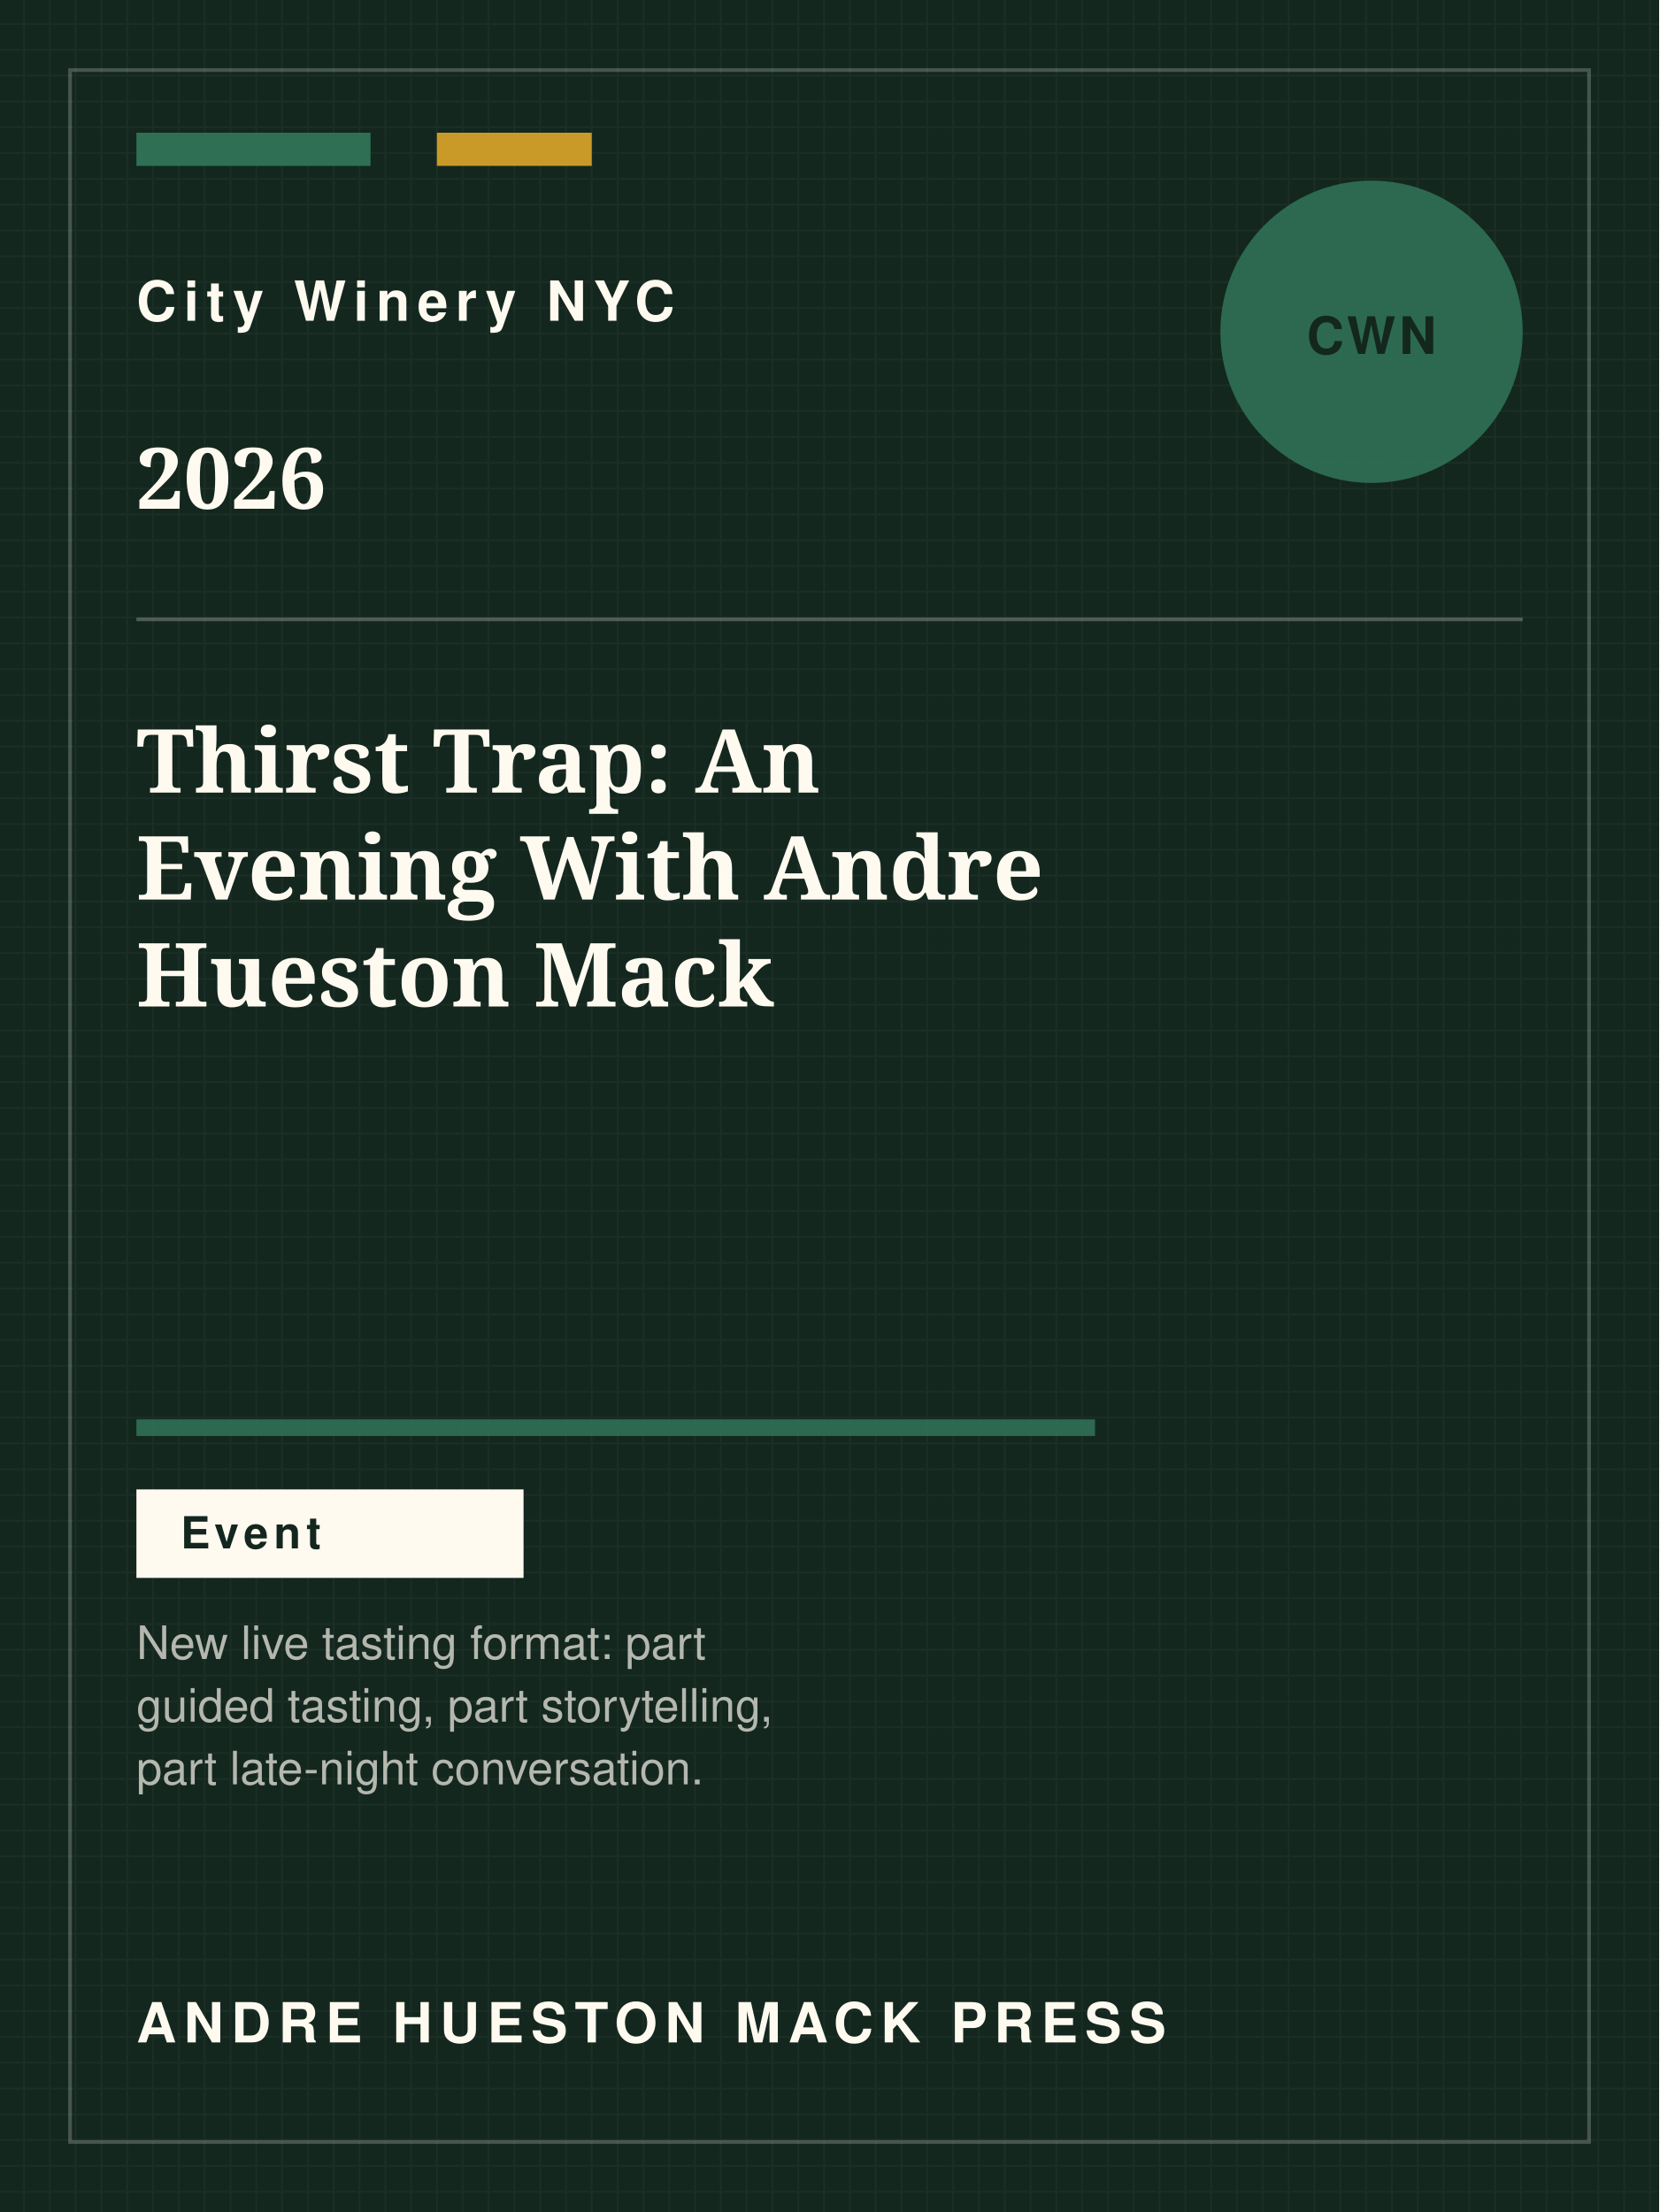
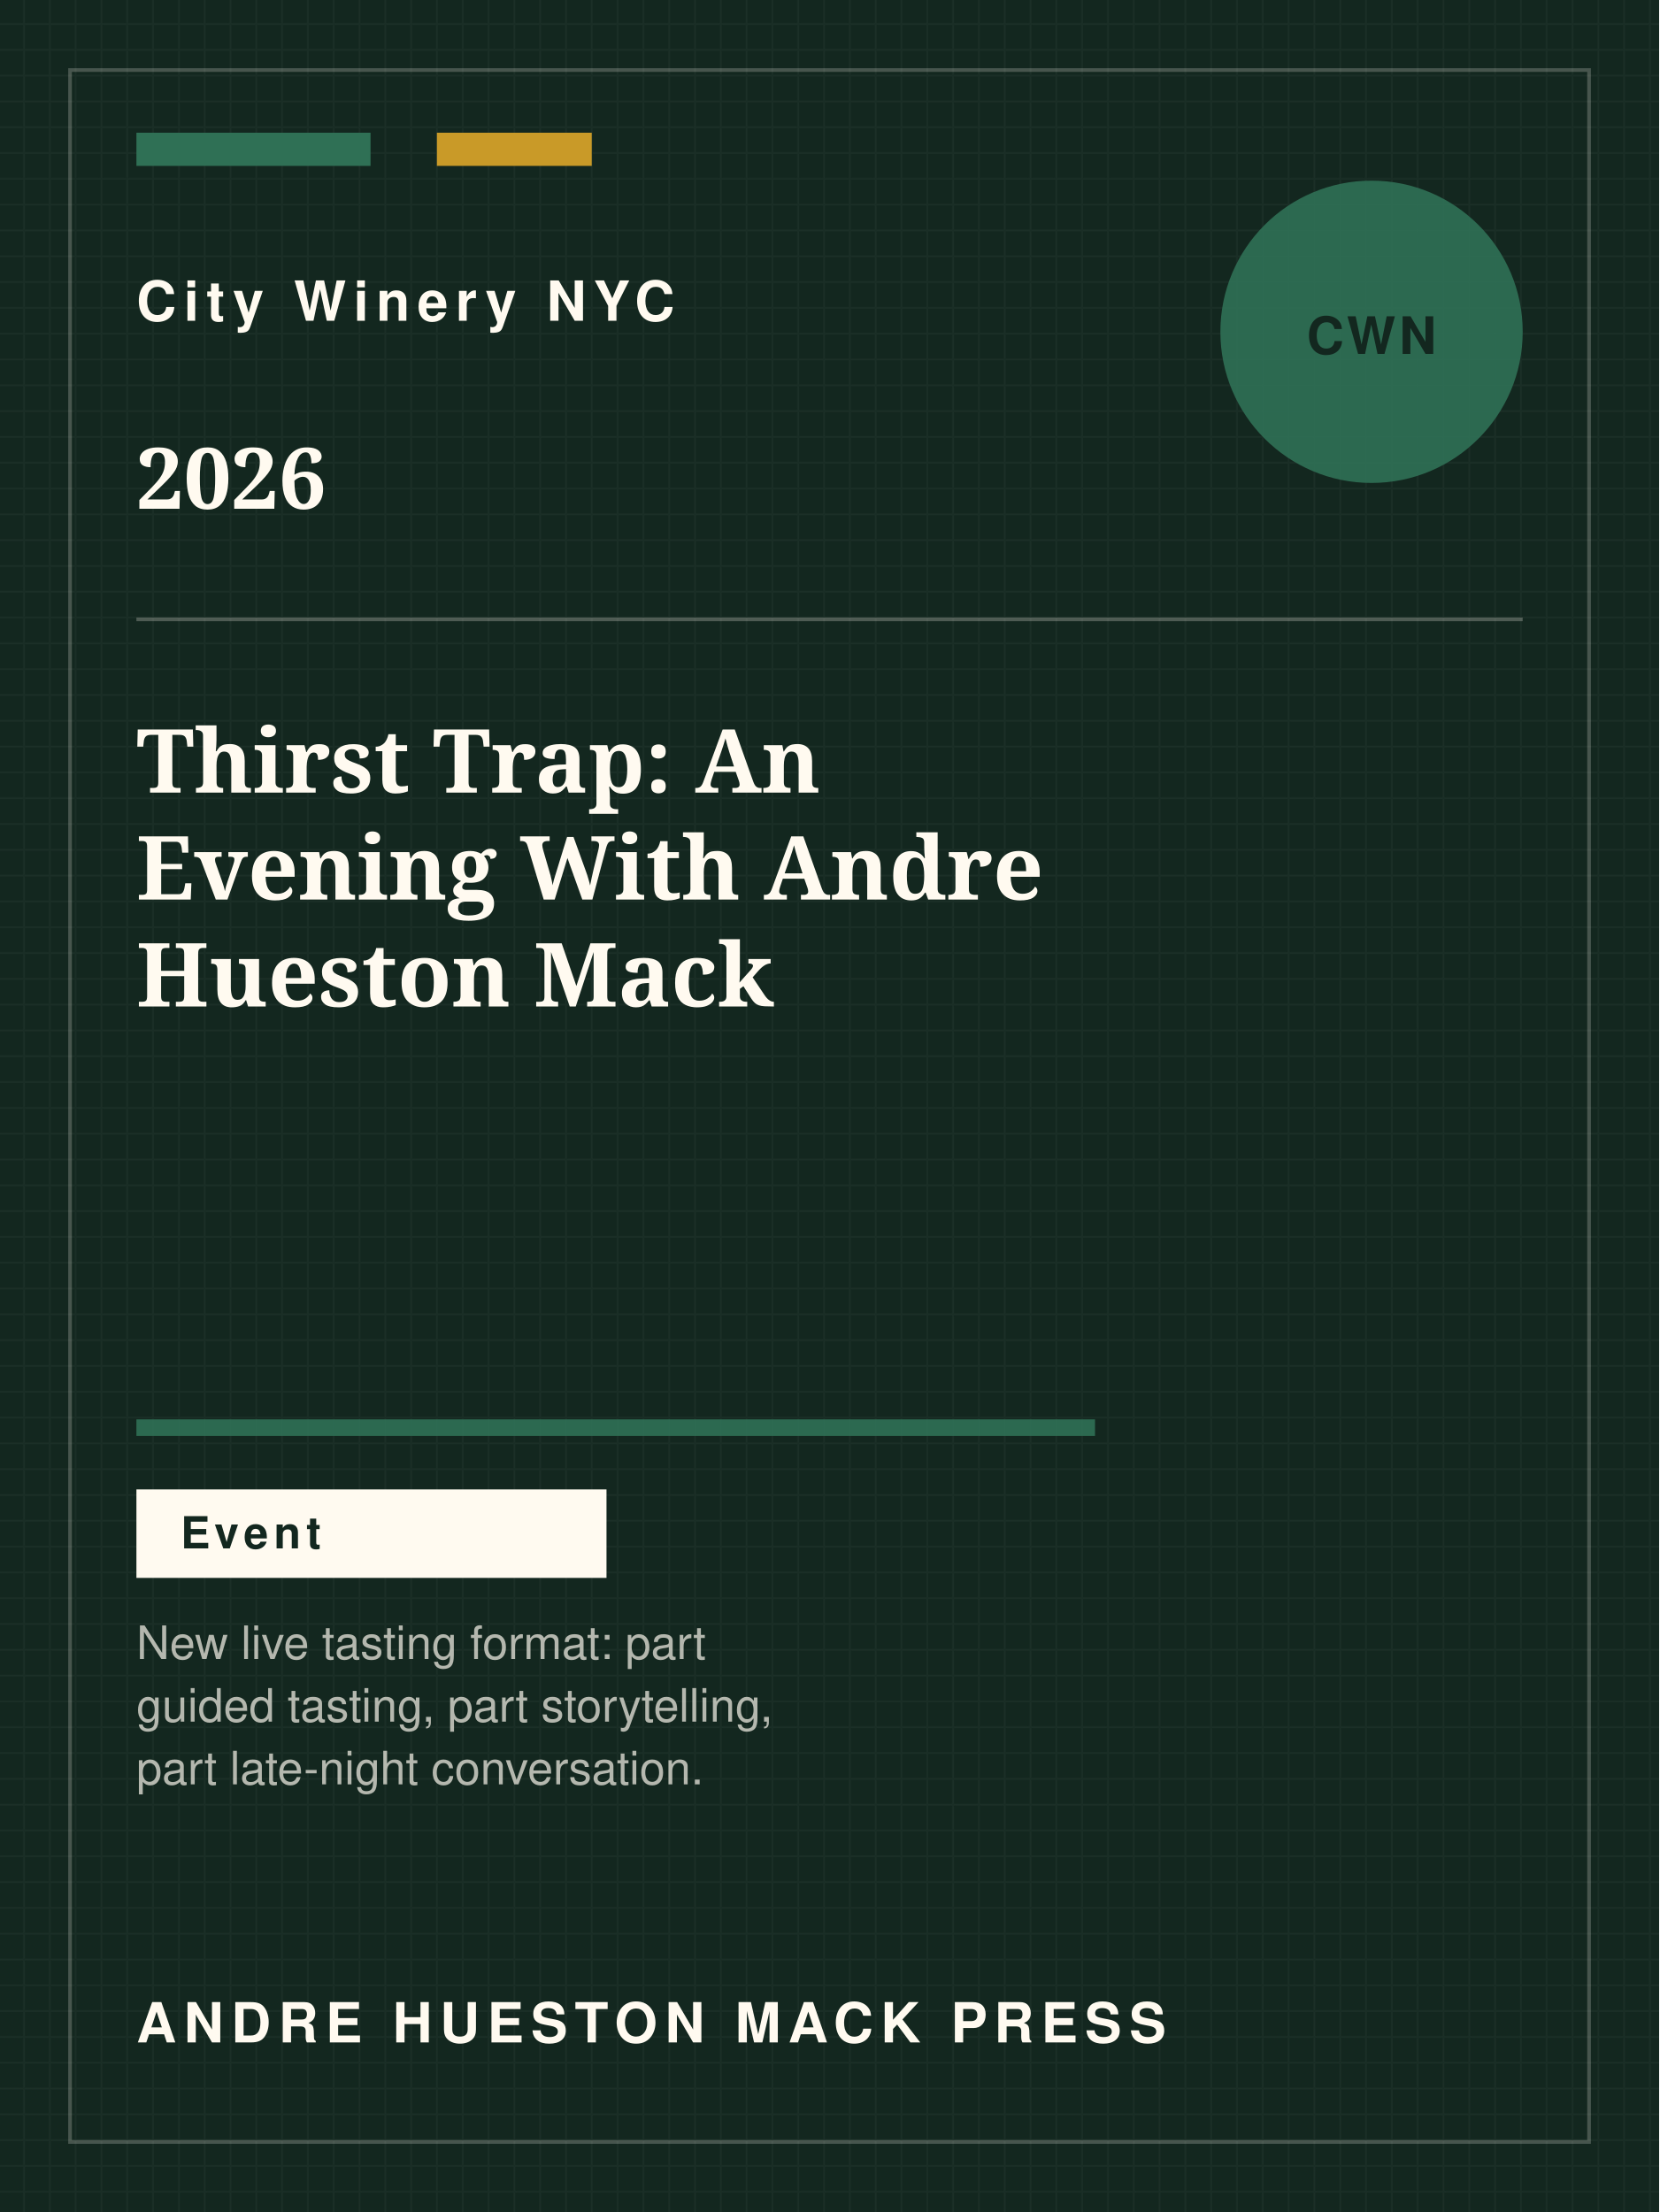
<svg xmlns="http://www.w3.org/2000/svg" width="900" height="1200" viewBox="0 0 900 1200" role="img" aria-label="City Winery NYC 2026 Thirst Trap: An Evening With Andre Hueston Mack">
  <defs>
    <pattern id="grain" width="14" height="14" patternUnits="userSpaceOnUse">
      <path d="M0 13h14M13 0v14" stroke="#fffaf0" stroke-opacity=".035" />
    </pattern>
-     <style>
-       .source{font:700 30px Helvetica,Arial,sans-serif;letter-spacing:4px;text-transform:uppercase;fill:#fffaf0}
-       .year{font:700 46px Georgia,serif;fill:#fffaf0}
-       .title{font:700 48px Georgia,serif;fill:#fffaf0}
-       .note{font:400 25px Helvetica,Arial,sans-serif;fill:#fffaf0;opacity:.68}
-       .tag{font:700 24px Helvetica,Arial,sans-serif;letter-spacing:3px;text-transform:uppercase;fill:#13271f}
-       .mono{font:700 28px Helvetica,Arial,sans-serif;letter-spacing:2px;fill:#13271f}
-     </style>
+     <style>.source{font:700 30px Helvetica,Arial,sans-serif;letter-spacing:4px;text-transform:uppercase;fill:#fffaf0}.year{font:700 46px Georgia,serif;fill:#fffaf0}.title{font:700 48px Georgia,serif;fill:#fffaf0}.note{font:400 25px Helvetica,Arial,sans-serif;fill:#fffaf0;opacity:.68}.tag{font:700 24px Helvetica,Arial,sans-serif;letter-spacing:3px;text-transform:uppercase;fill:#13271f}.mono{font:700 28px Helvetica,Arial,sans-serif;letter-spacing:2px;fill:#13271f}</style>
  </defs>
  <rect width="900" height="1200" fill="#13271f" />
  <rect width="900" height="1200" fill="url(#grain)" />
  <rect x="38" y="38" width="824" height="1124" fill="none" stroke="#fffaf0" stroke-opacity=".22" stroke-width="2" />
  <rect x="74" y="72" width="127" height="18" fill="#2f7055" />
  <rect x="237" y="72" width="84" height="18" fill="#c99a28" />
  <circle cx="744" cy="180" r="82" fill="#2f7055" opacity=".9" />
  <text x="744" y="192" text-anchor="middle" class="mono">CWN</text>
  <text x="74" y="174" class="source">City Winery NYC</text>
  <text x="74" y="276" class="year">2026</text>
  <line x1="74" y1="336" x2="826" y2="336" stroke="#fffaf0" stroke-opacity=".25" stroke-width="2" />
  <text x="74" y="430" class="title">Thirst Trap: An</text>
  <text x="74" y="488" class="title">Evening With Andre</text>
  <text x="74" y="546" class="title">Hueston Mack</text>
  <rect x="74" y="770" width="520" height="9" fill="#2f7055" opacity=".9" />
-   <rect x="74" y="808" width="210" height="48" fill="#fffaf0" />
+   <rect x="74" y="808" width="255" height="48" fill="#fffaf0" />
  <text x="98" y="840" class="tag">Event</text>
  <text x="74" y="900" class="note">New live tasting format: part</text>
  <text x="74" y="934" class="note">guided tasting, part storytelling,</text>
  <text x="74" y="968" class="note">part late-night conversation.</text>
  <text x="74" y="1108" class="source">ANDRE HUESTON MACK PRESS</text>
</svg>
